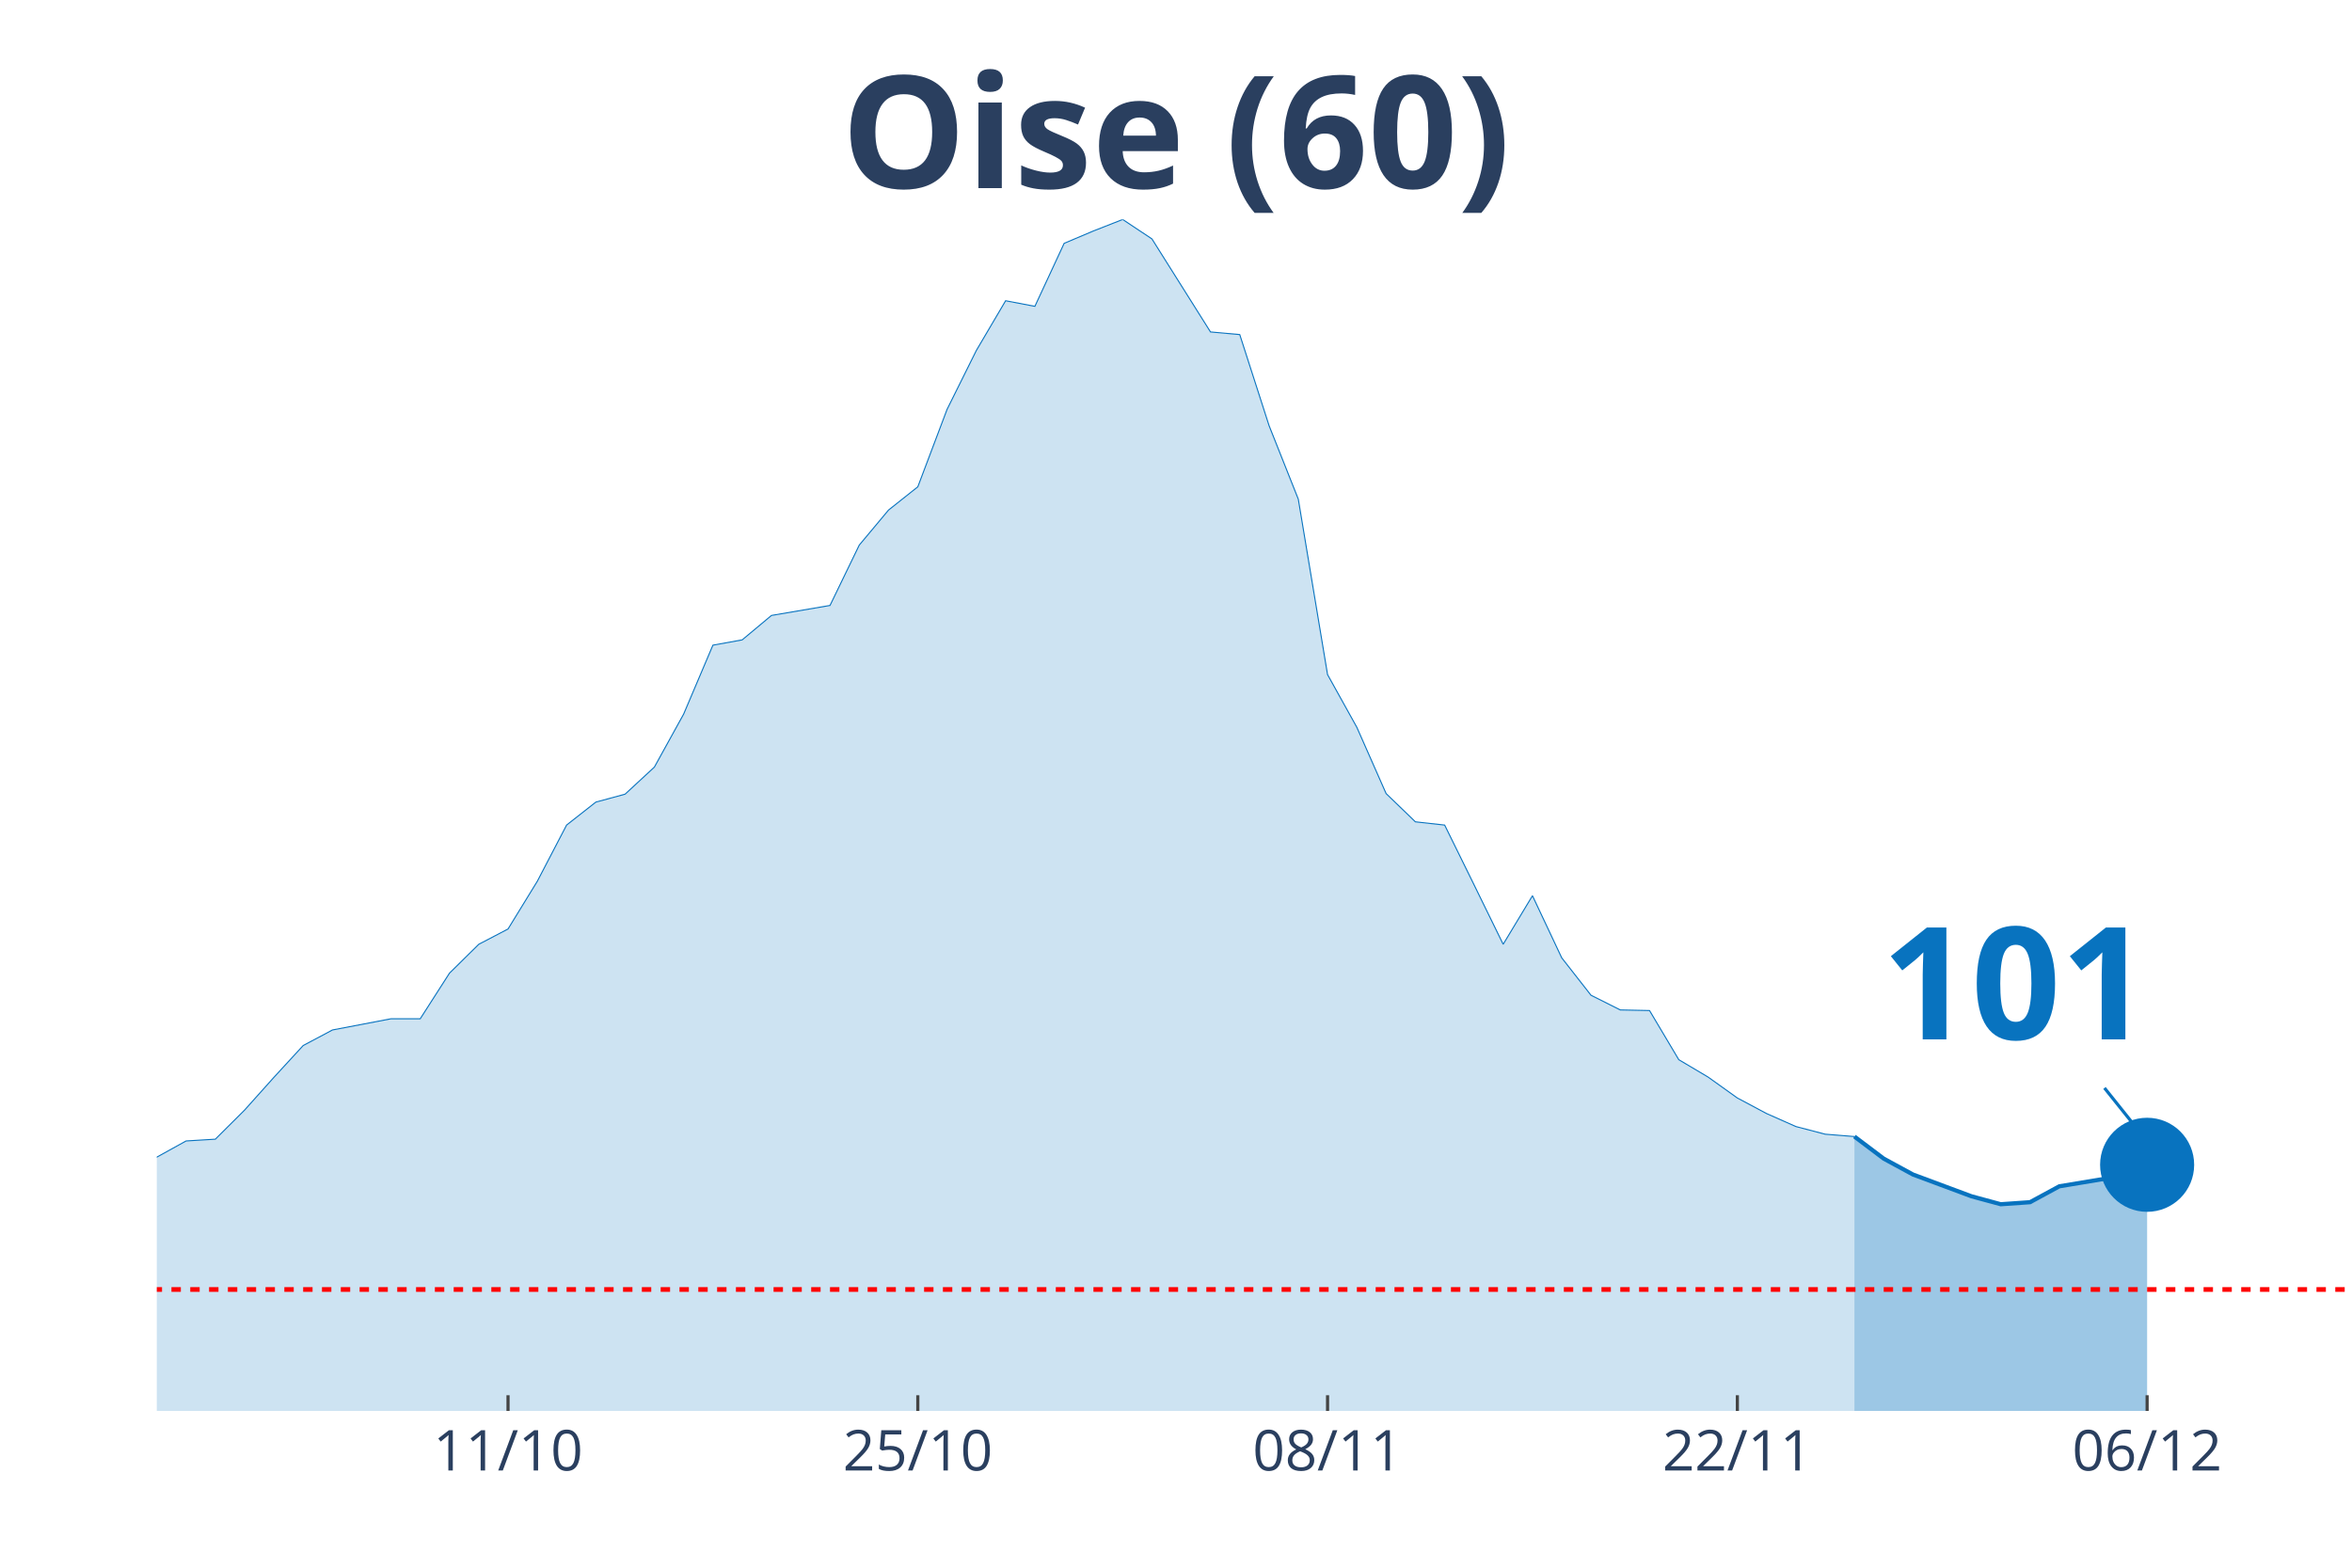
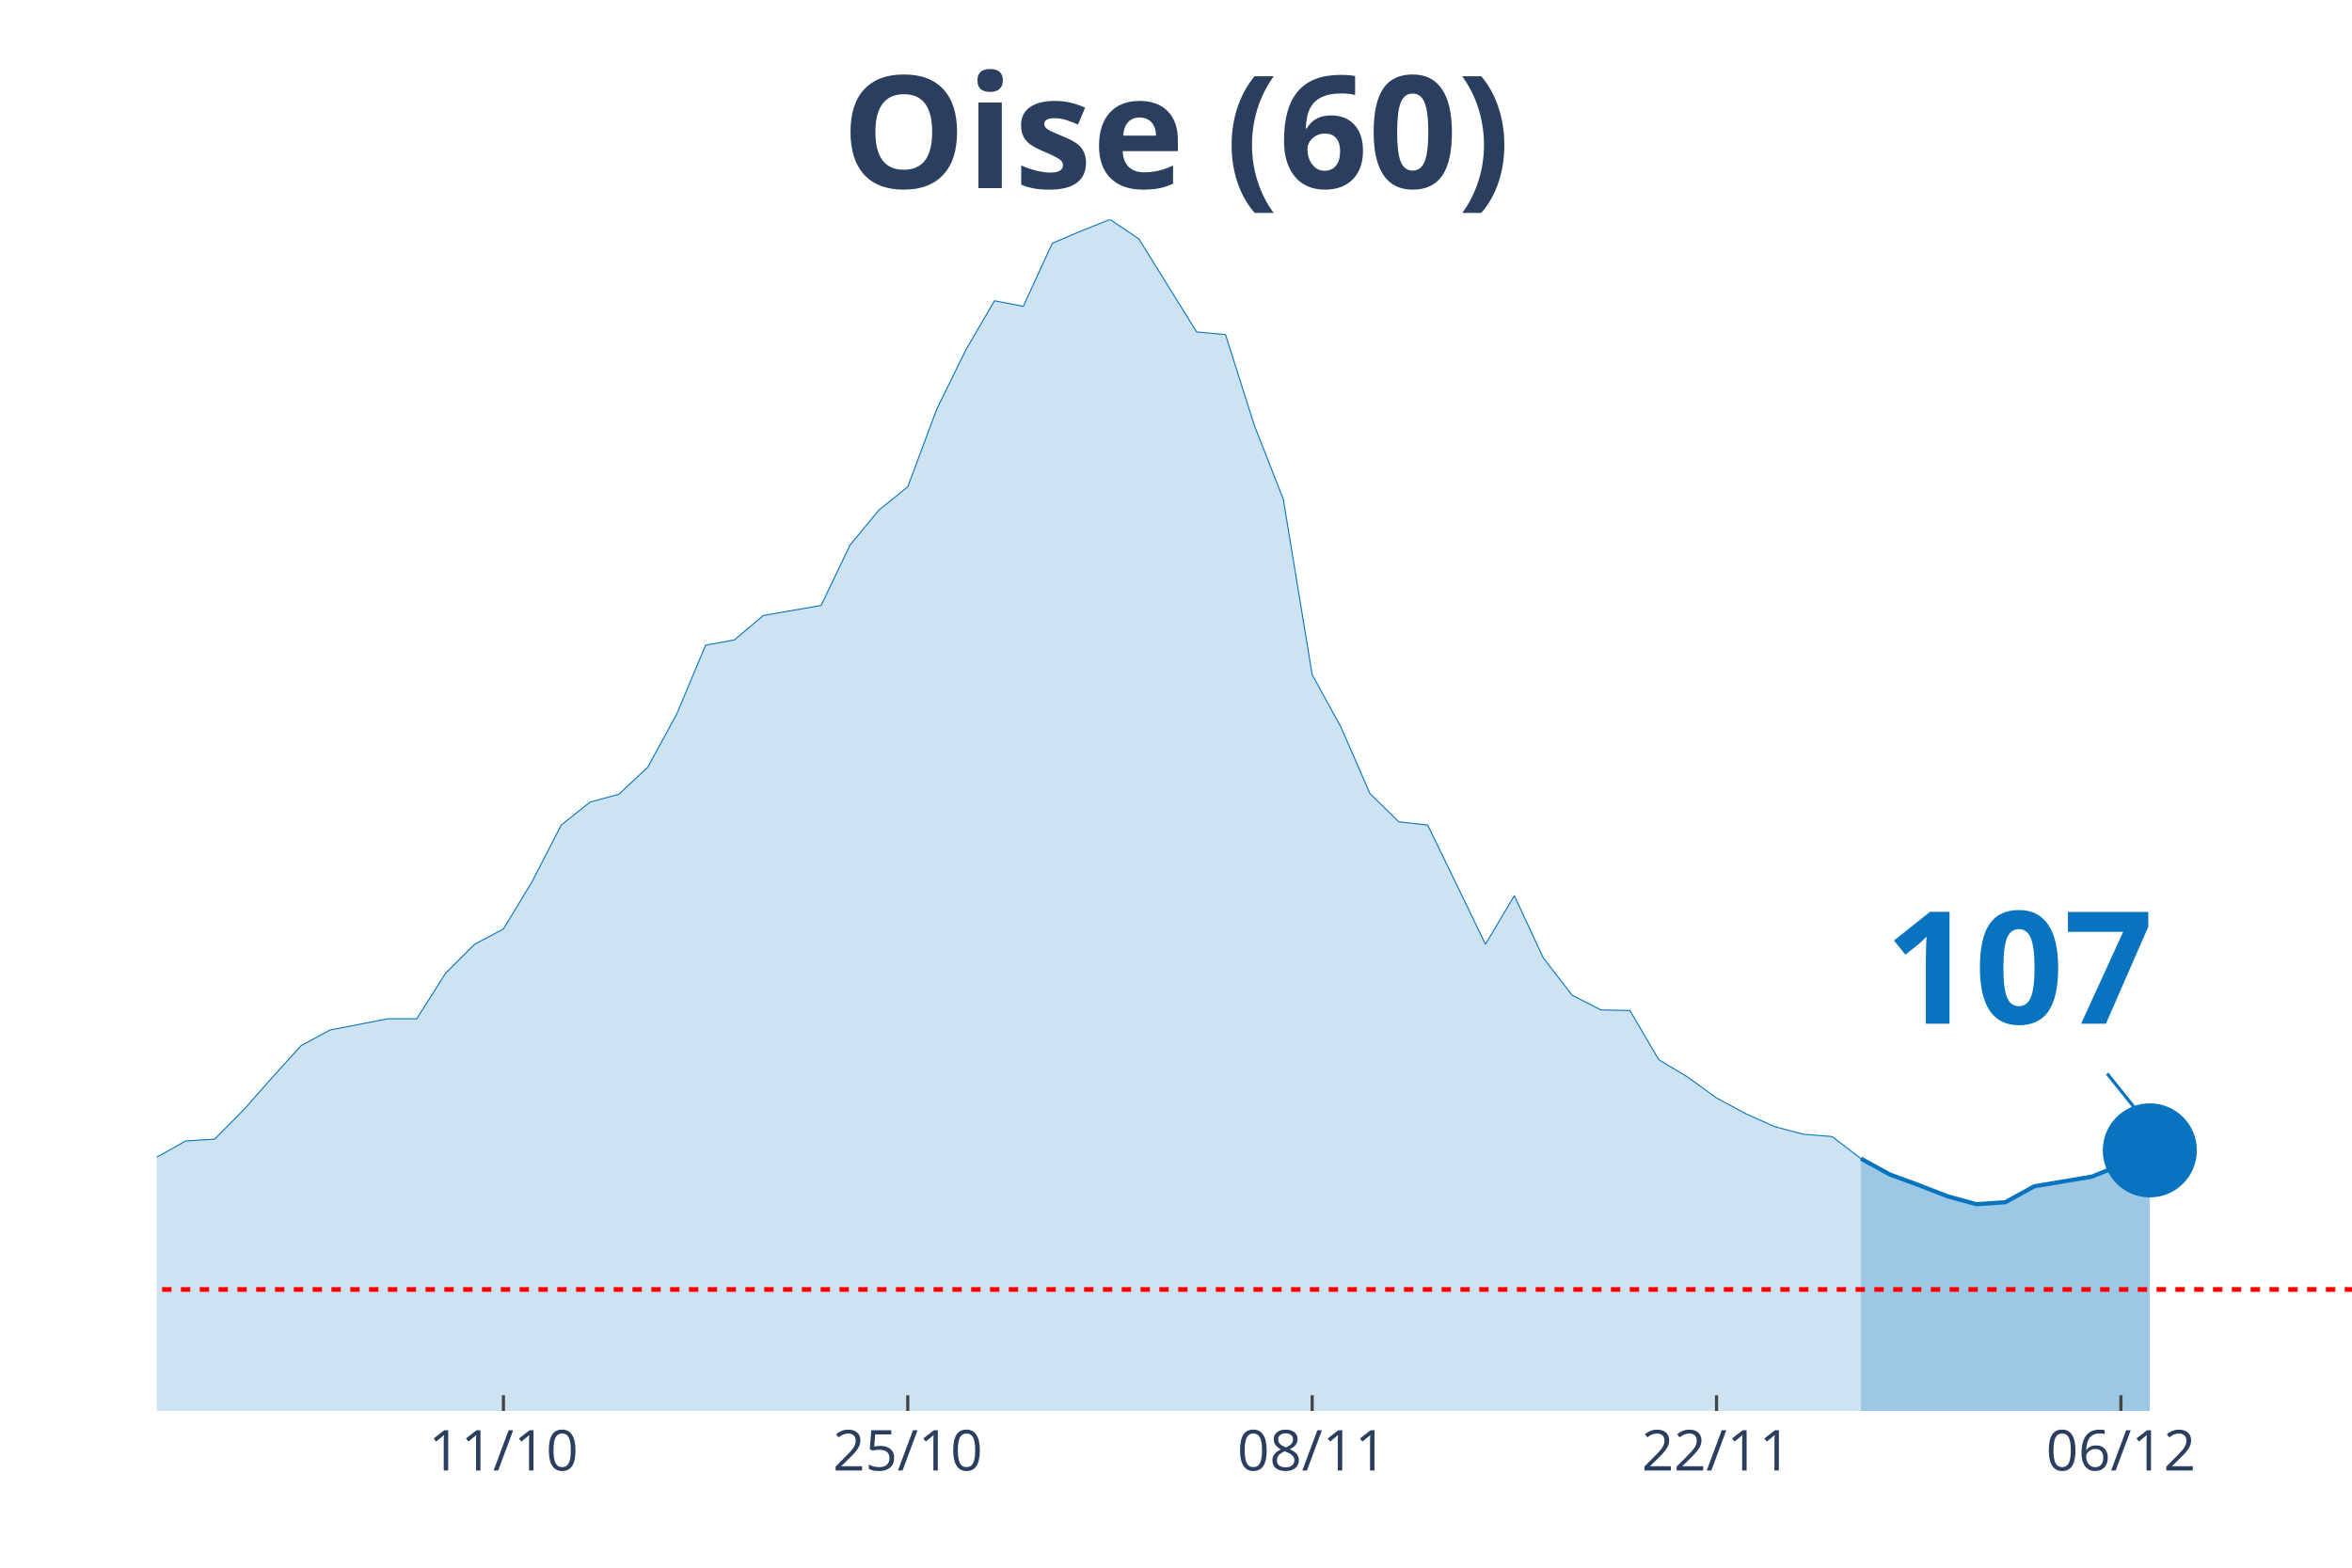
<svg xmlns="http://www.w3.org/2000/svg" class="main-svg" width="1125" height="750" style="" viewBox="0 0 750 500">
  <rect x="0" y="0" width="750" height="500" style="fill: rgb(0, 0, 0); fill-opacity: 0;" />
-   <defs id="defs-c6af28">
+   <defs id="defs-a073b0">
    <g class="clips">
-       <clipPath id="clipc6af28xyplot" class="plotclip">
+       <clipPath id="clipa073b0xyplot" class="plotclip">
        <rect width="700" height="380" />
      </clipPath>
-       <clipPath class="axesclip" id="clipc6af28x">
+       <clipPath class="axesclip" id="clipa073b0x">
        <rect x="50" y="0" width="700" height="500" />
      </clipPath>
-       <clipPath class="axesclip" id="clipc6af28y">
+       <clipPath class="axesclip" id="clipa073b0y">
        <rect x="0" y="70" width="750" height="380" />
      </clipPath>
-       <clipPath class="axesclip" id="clipc6af28xy">
+       <clipPath class="axesclip" id="clipa073b0xy">
        <rect x="50" y="70" width="700" height="380" />
      </clipPath>
    </g>
    <g class="gradients" />
  </defs>
  <g class="bglayer">
    <rect class="bg" x="50" y="70" width="700" height="380" style="fill: rgb(0, 0, 0); fill-opacity: 0; stroke-width: 0;" />
  </g>
  <g class="layer-below">
    <g class="imagelayer" />
    <g class="shapelayer" />
  </g>
  <g class="cartesianlayer">
    <g class="subplot xy">
      <g class="layer-subplot">
        <g class="shapelayer" />
        <g class="imagelayer" />
      </g>
      <g class="gridlayer">
        <g class="x">
-           <path class="xgrid crisp" transform="translate(162,0)" d="M0,70v380" style="stroke: rgb(255, 255, 255); stroke-opacity: 1; stroke-width: 1px;" />
-           <path class="xgrid crisp" transform="translate(292.67,0)" d="M0,70v380" style="stroke: rgb(255, 255, 255); stroke-opacity: 1; stroke-width: 1px;" />
-           <path class="xgrid crisp" transform="translate(423.33,0)" d="M0,70v380" style="stroke: rgb(255, 255, 255); stroke-opacity: 1; stroke-width: 1px;" />
-           <path class="xgrid crisp" transform="translate(554,0)" d="M0,70v380" style="stroke: rgb(255, 255, 255); stroke-opacity: 1; stroke-width: 1px;" />
-           <path class="xgrid crisp" transform="translate(684.67,0)" d="M0,70v380" style="stroke: rgb(255, 255, 255); stroke-opacity: 1; stroke-width: 1px;" />
+           <path class="xgrid crisp" transform="translate(160.53,0)" d="M0,70v380" style="stroke: rgb(255, 255, 255); stroke-opacity: 1; stroke-width: 1px;" />
+           <path class="xgrid crisp" transform="translate(289.47,0)" d="M0,70v380" style="stroke: rgb(255, 255, 255); stroke-opacity: 1; stroke-width: 1px;" />
+           <path class="xgrid crisp" transform="translate(418.42,0)" d="M0,70v380" style="stroke: rgb(255, 255, 255); stroke-opacity: 1; stroke-width: 1px;" />
+           <path class="xgrid crisp" transform="translate(547.37,0)" d="M0,70v380" style="stroke: rgb(255, 255, 255); stroke-opacity: 1; stroke-width: 1px;" />
+           <path class="xgrid crisp" transform="translate(676.32,0)" d="M0,70v380" style="stroke: rgb(255, 255, 255); stroke-opacity: 1; stroke-width: 1px;" />
        </g>
        <g class="y" />
      </g>
      <g class="zerolinelayer" />
      <path class="xlines-below" />
      <path class="ylines-below" />
      <g class="overlines-below" />
      <g class="xaxislayer-below" />
      <g class="yaxislayer-below" />
      <g class="overaxes-below" />
-       <g class="plot" transform="translate(50, 70)" clip-path="url('#clipc6af28xyplot')">
+       <g class="plot" transform="translate(50, 70)" clip-path="url('#clipa073b0xyplot')">
        <g class="scatterlayer mlayer">
-           <g class="trace scatter tracec2b942" style="stroke-miterlimit: 2;">
+           <g class="trace scatter trace48e363" style="stroke-miterlimit: 2;">
            <g class="fills">
              <g>
-                 <path class="js-fill" d="M541.33,380L-1269.33,380L-1269.33,372.3L-1157.33,376.43L-1148,377.37L-980,378.5L-970.67,378.5L-457.33,370.61L-448,370.61L-401.33,368.08L-392,366.01L-298.67,357.28L-289.33,353.8L-261.33,346.1L-252,344.6L-242.67,344.79L-233.33,340.56L-196,333.9L-186.67,331.08L-149.33,327.04L-140,323.76L-130.67,322.54L-121.33,323.76L-112,324.23L-102.67,319.25L-93.33,314.27L-84,298.97L-74.67,301.97L-65.33,302.54L-46.67,301.88L-37.33,303.29L-28,304.04L-18.67,316.53L-9.33,310.89L0,299.06L9.33,293.9L18.67,293.33L28,284.04L37.33,273.62L46.67,263.47L56,258.5L74.67,254.93L84,254.93L93.33,240.38L102.67,231.17L112,226.29L121.33,211.08L130.67,193.15L140,185.82L149.33,183.29L158.67,174.65L168,157.75L177.33,135.77L186.67,134.08L196,126.29L214.67,123.1L224,103.85L233.33,92.68L242.67,85.26L252,60.56L261.33,41.78L270.67,25.92L280,27.7L289.33,7.61L298.67,3.66L308,0L317.33,6.2L336,35.87L345.33,36.71L354.67,65.73L364,89.2L373.33,145.16L382.67,161.97L392,183.1L401.33,192.11L410.67,193.15L420,212.11L429.33,231.17L438.67,215.68L448,235.49L457.33,247.42L466.67,252.11L476,252.3L485.33,267.98L494.67,273.52L504,280.19L513.33,285.16L522.67,289.3L532,291.74L541.33,292.49" style="fill: rgb(8, 115, 191); fill-opacity: 0.2; stroke-width: 0;" />
+                 <path class="js-fill" d="M543.42,380L-1252.63,380L-1252.63,372.3L-1151.32,376.43L-1142.11,376.43L-1003.95,379.06L-994.74,378.97L-681.58,377.28L-672.37,377.28L-543.42,372.11L-534.21,371.74L-368.42,364.98L-359.21,363.29L-294.74,357.28L-285.53,353.8L-257.89,346.1L-248.68,344.6L-239.47,344.79L-230.26,340.56L-193.42,333.9L-184.21,331.08L-147.37,327.04L-138.16,323.76L-128.95,322.54L-119.74,323.76L-110.53,324.23L-101.32,319.25L-92.11,314.27L-82.89,298.97L-73.68,301.97L-64.47,302.54L-46.05,301.88L-36.84,303.29L-27.63,304.04L-18.42,316.53L-9.21,310.89L0,299.06L9.21,293.9L18.42,293.33L27.63,284.04L36.84,273.62L46.05,263.47L55.26,258.5L73.68,254.93L82.89,254.93L92.11,240.38L101.32,231.17L110.53,226.29L119.74,211.08L128.95,193.15L138.16,185.82L147.37,183.29L156.58,174.65L165.79,157.75L175,135.77L184.21,134.08L193.42,126.29L211.84,123.1L221.05,103.85L230.26,92.68L239.47,85.26L248.68,60.56L257.89,41.78L267.11,25.92L276.32,27.7L285.53,7.61L294.74,3.66L303.95,0L313.16,6.2L331.58,35.87L340.79,36.71L350,65.73L359.21,89.2L368.42,145.16L377.63,161.97L386.84,183.1L396.05,192.11L405.26,193.15L414.47,212.11L423.68,231.17L432.89,215.68L442.11,235.49L451.32,247.42L460.53,252.11L469.74,252.3L478.95,267.98L488.16,273.52L497.37,280.19L506.58,285.16L515.79,289.3L525,291.74L534.21,292.49L543.42,299.53" style="fill: rgb(8, 115, 191); fill-opacity: 0.2; stroke-width: 0;" />
              </g>
            </g>
            <g class="errorbars" />
            <g class="lines">
-               <path class="js-line" d="M-1269.33,372.3L-1157.33,376.43L-1148,377.37L-980,378.5L-970.67,378.5L-457.33,370.61L-448,370.61L-401.33,368.08L-392,366.01L-298.67,357.28L-289.33,353.8L-261.33,346.1L-252,344.6L-242.67,344.79L-233.33,340.56L-196,333.9L-186.67,331.08L-149.33,327.04L-140,323.76L-130.67,322.54L-121.33,323.76L-112,324.23L-102.67,319.25L-93.33,314.27L-84,298.97L-74.67,301.97L-65.33,302.54L-46.67,301.88L-37.33,303.29L-28,304.04L-18.67,316.53L-9.33,310.89L0,299.06L9.33,293.9L18.67,293.33L28,284.04L37.33,273.62L46.67,263.47L56,258.5L74.67,254.93L84,254.93L93.33,240.38L102.67,231.17L112,226.29L121.33,211.08L130.67,193.15L140,185.82L149.33,183.29L158.67,174.65L168,157.75L177.33,135.77L186.67,134.08L196,126.29L214.67,123.1L224,103.85L233.33,92.68L242.67,85.26L252,60.56L261.33,41.78L270.67,25.92L280,27.7L289.33,7.61L298.67,3.66L308,0L317.33,6.2L336,35.87L345.33,36.71L354.67,65.73L364,89.2L373.33,145.16L382.67,161.97L392,183.1L401.33,192.11L410.67,193.15L420,212.11L429.33,231.17L438.67,215.68L448,235.49L457.33,247.42L466.67,252.11L476,252.3L485.33,267.98L494.67,273.52L504,280.19L513.33,285.16L522.67,289.3L532,291.74L541.33,292.49" style="vector-effect: non-scaling-stroke; fill: none; stroke: rgb(8, 115, 191); stroke-opacity: 1; stroke-width: 0.5px; opacity: 1;" />
+               <path class="js-line" d="M-1252.63,372.3L-1151.32,376.43L-1142.11,376.43L-1003.95,379.06L-994.74,378.97L-681.58,377.28L-672.37,377.28L-543.42,372.11L-534.21,371.74L-368.42,364.98L-359.21,363.29L-294.74,357.28L-285.53,353.8L-257.89,346.1L-248.68,344.6L-239.47,344.79L-230.26,340.56L-193.42,333.9L-184.21,331.08L-147.37,327.04L-138.16,323.76L-128.95,322.54L-119.74,323.76L-110.53,324.23L-101.32,319.25L-92.11,314.27L-82.89,298.97L-73.68,301.97L-64.47,302.54L-46.05,301.88L-36.84,303.29L-27.63,304.04L-18.42,316.53L-9.21,310.89L0,299.06L9.21,293.9L18.42,293.33L27.63,284.04L36.84,273.62L46.05,263.47L55.26,258.5L73.68,254.93L82.89,254.93L92.11,240.38L101.32,231.17L110.53,226.29L119.74,211.08L128.95,193.15L138.16,185.82L147.37,183.29L156.58,174.65L165.79,157.75L175,135.77L184.21,134.08L193.42,126.29L211.84,123.1L221.05,103.85L230.26,92.68L239.47,85.26L248.68,60.56L257.89,41.78L267.11,25.92L276.32,27.7L285.53,7.61L294.74,3.66L303.95,0L313.16,6.2L331.58,35.87L340.79,36.71L350,65.73L359.21,89.2L368.42,145.16L377.63,161.97L386.84,183.1L396.05,192.11L405.26,193.15L414.47,212.11L423.68,231.17L432.89,215.68L442.11,235.49L451.32,247.42L460.53,252.11L469.74,252.3L478.95,267.98L488.16,273.52L497.37,280.19L506.58,285.16L515.79,289.3L525,291.74L534.21,292.49L543.42,299.53" style="vector-effect: non-scaling-stroke; fill: none; stroke: rgb(8, 115, 191); stroke-opacity: 1; stroke-width: 0.5px; opacity: 1;" />
            </g>
            <g class="points" />
            <g class="text" />
          </g>
-           <g class="trace scatter trace23d9ef" style="stroke-miterlimit: 2;">
+           <g class="trace scatter tracec8f8f3" style="stroke-miterlimit: 2;">
            <g class="fills">
              <g>
-                 <path class="js-fill" d="M634.67,380L541.33,380L541.33,292.49L550.67,299.53L560,304.6L578.67,311.55L588,314.08L597.33,313.43L606.67,308.36L625.33,305.26L634.67,301.5" style="fill: rgb(8, 115, 191); fill-opacity: 0.4; stroke-width: 0;" />
+                 <path class="js-fill" d="M635.53,380L543.42,380L543.42,299.53L552.63,304.6L561.84,307.98L571.05,311.55L580.26,314.08L589.47,313.43L598.68,308.36L617.11,305.26L626.32,301.5L635.53,296.9" style="fill: rgb(8, 115, 191); fill-opacity: 0.4; stroke-width: 0;" />
              </g>
            </g>
            <g class="errorbars" />
            <g class="lines">
-               <path class="js-line" d="M541.33,292.49L550.67,299.53L560,304.6L578.67,311.55L588,314.08L597.33,313.43L606.67,308.36L625.33,305.26L634.67,301.5" style="vector-effect: non-scaling-stroke; fill: none; stroke: rgb(8, 115, 191); stroke-opacity: 1; stroke-width: 2px; opacity: 1;" />
+               <path class="js-line" d="M543.42,299.53L552.63,304.6L561.84,307.98L571.05,311.55L580.26,314.08L589.47,313.43L598.68,308.36L617.11,305.26L626.32,301.5L635.53,296.9" style="vector-effect: non-scaling-stroke; fill: none; stroke: rgb(8, 115, 191); stroke-opacity: 1; stroke-width: 2px; opacity: 1;" />
            </g>
            <g class="points" />
            <g class="text" />
          </g>
-           <g class="trace scatter trace54e038" style="stroke-miterlimit: 2; opacity: 1;">
+           <g class="trace scatter trace42e0ef" style="stroke-miterlimit: 2; opacity: 1;">
            <g class="fills" />
            <g class="errorbars" />
            <g class="lines" />
            <g class="points">
-               <path class="point" transform="translate(634.67,301.5)" d="M15,0A15,15 0 1,1 0,-15A15,15 0 0,1 15,0Z" style="opacity: 1; stroke-width: 0px; fill: rgb(8, 115, 191); fill-opacity: 1;" />
+               <path class="point" transform="translate(635.53,296.9)" d="M15,0A15,15 0 1,1 0,-15A15,15 0 0,1 15,0Z" style="opacity: 1; stroke-width: 0px; fill: rgb(8, 115, 191); fill-opacity: 1;" />
            </g>
            <g class="text" />
          </g>
        </g>
      </g>
      <g class="overplot" />
      <path class="xlines-above crisp" style="fill: none; stroke-width: 1px; stroke: rgb(0, 0, 0); stroke-opacity: 0;" d="" />
      <path class="ylines-above crisp" style="fill: none;" d="M0,0" />
      <g class="overlines-above" />
      <g class="xaxislayer-above">
-         <path class="xtick ticks crisp" d="M0,450v-5" transform="translate(162,0)" style="stroke: rgb(68, 68, 68); stroke-opacity: 1; stroke-width: 1px;" />
-         <path class="xtick ticks crisp" d="M0,450v-5" transform="translate(292.67,0)" style="stroke: rgb(68, 68, 68); stroke-opacity: 1; stroke-width: 1px;" />
-         <path class="xtick ticks crisp" d="M0,450v-5" transform="translate(423.33,0)" style="stroke: rgb(68, 68, 68); stroke-opacity: 1; stroke-width: 1px;" />
-         <path class="xtick ticks crisp" d="M0,450v-5" transform="translate(554,0)" style="stroke: rgb(68, 68, 68); stroke-opacity: 1; stroke-width: 1px;" />
-         <path class="xtick ticks crisp" d="M0,450v-5" transform="translate(684.67,0)" style="stroke: rgb(68, 68, 68); stroke-opacity: 1; stroke-width: 1px;" />
+         <path class="xtick ticks crisp" d="M0,450v-5" transform="translate(160.53,0)" style="stroke: rgb(68, 68, 68); stroke-opacity: 1; stroke-width: 1px;" />
+         <path class="xtick ticks crisp" d="M0,450v-5" transform="translate(289.47,0)" style="stroke: rgb(68, 68, 68); stroke-opacity: 1; stroke-width: 1px;" />
+         <path class="xtick ticks crisp" d="M0,450v-5" transform="translate(418.42,0)" style="stroke: rgb(68, 68, 68); stroke-opacity: 1; stroke-width: 1px;" />
+         <path class="xtick ticks crisp" d="M0,450v-5" transform="translate(547.37,0)" style="stroke: rgb(68, 68, 68); stroke-opacity: 1; stroke-width: 1px;" />
+         <path class="xtick ticks crisp" d="M0,450v-5" transform="translate(676.32,0)" style="stroke: rgb(68, 68, 68); stroke-opacity: 1; stroke-width: 1px;" />
        <g class="xtick">
-           <text text-anchor="middle" x="0" y="469" transform="translate(162,0)" style="font-family: 'Open Sans', verdana, arial, sans-serif; font-size: 18px; fill: rgb(42, 63, 95); fill-opacity: 1; white-space: pre;">11/10</text>
+           <text text-anchor="middle" x="0" y="469" transform="translate(160.53,0)" style="font-family: 'Open Sans', verdana, arial, sans-serif; font-size: 18px; fill: rgb(42, 63, 95); fill-opacity: 1; white-space: pre;">11/10</text>
        </g>
        <g class="xtick">
-           <text text-anchor="middle" x="0" y="469" transform="translate(292.67,0)" style="font-family: 'Open Sans', verdana, arial, sans-serif; font-size: 18px; fill: rgb(42, 63, 95); fill-opacity: 1; white-space: pre;">25/10</text>
+           <text text-anchor="middle" x="0" y="469" transform="translate(289.47,0)" style="font-family: 'Open Sans', verdana, arial, sans-serif; font-size: 18px; fill: rgb(42, 63, 95); fill-opacity: 1; white-space: pre;">25/10</text>
        </g>
        <g class="xtick">
-           <text text-anchor="middle" x="0" y="469" transform="translate(423.33,0)" style="font-family: 'Open Sans', verdana, arial, sans-serif; font-size: 18px; fill: rgb(42, 63, 95); fill-opacity: 1; white-space: pre;">08/11</text>
+           <text text-anchor="middle" x="0" y="469" transform="translate(418.42,0)" style="font-family: 'Open Sans', verdana, arial, sans-serif; font-size: 18px; fill: rgb(42, 63, 95); fill-opacity: 1; white-space: pre;">08/11</text>
        </g>
        <g class="xtick">
-           <text text-anchor="middle" x="0" y="469" transform="translate(554,0)" style="font-family: 'Open Sans', verdana, arial, sans-serif; font-size: 18px; fill: rgb(42, 63, 95); fill-opacity: 1; white-space: pre;">22/11</text>
+           <text text-anchor="middle" x="0" y="469" transform="translate(547.37,0)" style="font-family: 'Open Sans', verdana, arial, sans-serif; font-size: 18px; fill: rgb(42, 63, 95); fill-opacity: 1; white-space: pre;">22/11</text>
        </g>
        <g class="xtick">
-           <text text-anchor="middle" x="0" y="469" transform="translate(684.67,0)" style="font-family: 'Open Sans', verdana, arial, sans-serif; font-size: 18px; fill: rgb(42, 63, 95); fill-opacity: 1; white-space: pre;">06/12</text>
+           <text text-anchor="middle" x="0" y="469" transform="translate(676.32,0)" style="font-family: 'Open Sans', verdana, arial, sans-serif; font-size: 18px; fill: rgb(42, 63, 95); fill-opacity: 1; white-space: pre;">06/12</text>
        </g>
      </g>
      <g class="yaxislayer-above" />
      <g class="overaxes-above" />
    </g>
  </g>
  <g class="polarlayer" />
  <g class="ternarylayer" />
  <g class="geolayer" />
  <g class="funnelarealayer" />
  <g class="pielayer" />
  <g class="treemaplayer" />
  <g class="sunburstlayer" />
  <g class="glimages" />
-   <defs id="topdefs-c6af28">
+   <defs id="topdefs-a073b0">
    <g class="clips" />
  </defs>
  <g class="layer-above">
    <g class="imagelayer" />
    <g class="shapelayer">
-       <path data-index="0" fill-rule="evenodd" d="M-5195.33,411.26L1627.33,411.26" clip-path="url('#clipc6af28xy')" style="opacity: 1; stroke: rgb(255, 0, 0); stroke-opacity: 1; fill: rgb(0, 0, 0); fill-opacity: 0; stroke-dasharray: 3px, 3px; stroke-width: 1.5px;" />
+       <path data-index="0" fill-rule="evenodd" d="M-5126.32,411.26L1606.58,411.26" clip-path="url('#clipa073b0xy')" style="opacity: 1; stroke: rgb(255, 0, 0); stroke-opacity: 1; fill: rgb(0, 0, 0); fill-opacity: 0; stroke-dasharray: 3px, 3px; stroke-width: 1.5px;" />
    </g>
  </g>
  <g class="infolayer">
    <g class="g-gtitle">
      <text class="gtitle" x="375" y="25" text-anchor="middle" dy="0.7em" style="font-family: 'Open Sans', verdana, arial, sans-serif; font-size: 50px; fill: rgb(42, 63, 95); opacity: 1; font-weight: normal; white-space: pre;">
        <tspan style="font-weight:bold">Oise (60)</tspan>
      </text>
    </g>
    <g class="g-xtitle" />
    <g class="annotation" data-index="0" style="opacity: 1;">
-       <g class="annotation-text-g" transform="rotate(0,642.67,311.5)">
-         <g class="cursor-pointer" transform="translate(585, 276)">
+       <g class="annotation-text-g" transform="rotate(0,643.53,306.9)">
+         <g class="cursor-pointer" transform="translate(586, 271)">
          <rect class="bg" x="0.5" y="0.5" width="115" height="71" style="stroke-width: 1px; stroke: rgb(0, 0, 0); stroke-opacity: 0; fill: rgb(255, 255, 255); fill-opacity: 0.6;" />
          <text class="annotation-text" text-anchor="middle" x="57.812" y="55.5" style="font-family: 'Open Sans', verdana, arial, sans-serif; font-size: 50px; fill: rgb(8, 115, 191); fill-opacity: 1; white-space: pre;">
-             <tspan style="font-weight:bold">101 </tspan>
+             <tspan style="font-weight:bold">107 </tspan>
          </text>
        </g>
      </g>
      <g class="annotation-arrow-g" style="opacity: 1;">
-         <path d="M671.07,347L682.67,361.5" style="stroke-width: 1px; stroke: rgb(8, 115, 191); stroke-opacity: 1; stroke-dasharray: 0px, 0px, 18.569px, 18.569px;" />
+         <path d="M671.93,342.4L683.53,356.9" style="stroke-width: 1px; stroke: rgb(8, 115, 191); stroke-opacity: 1; stroke-dasharray: 0px, 0px, 18.569px, 18.569px;" />
      </g>
    </g>
  </g>
</svg>
